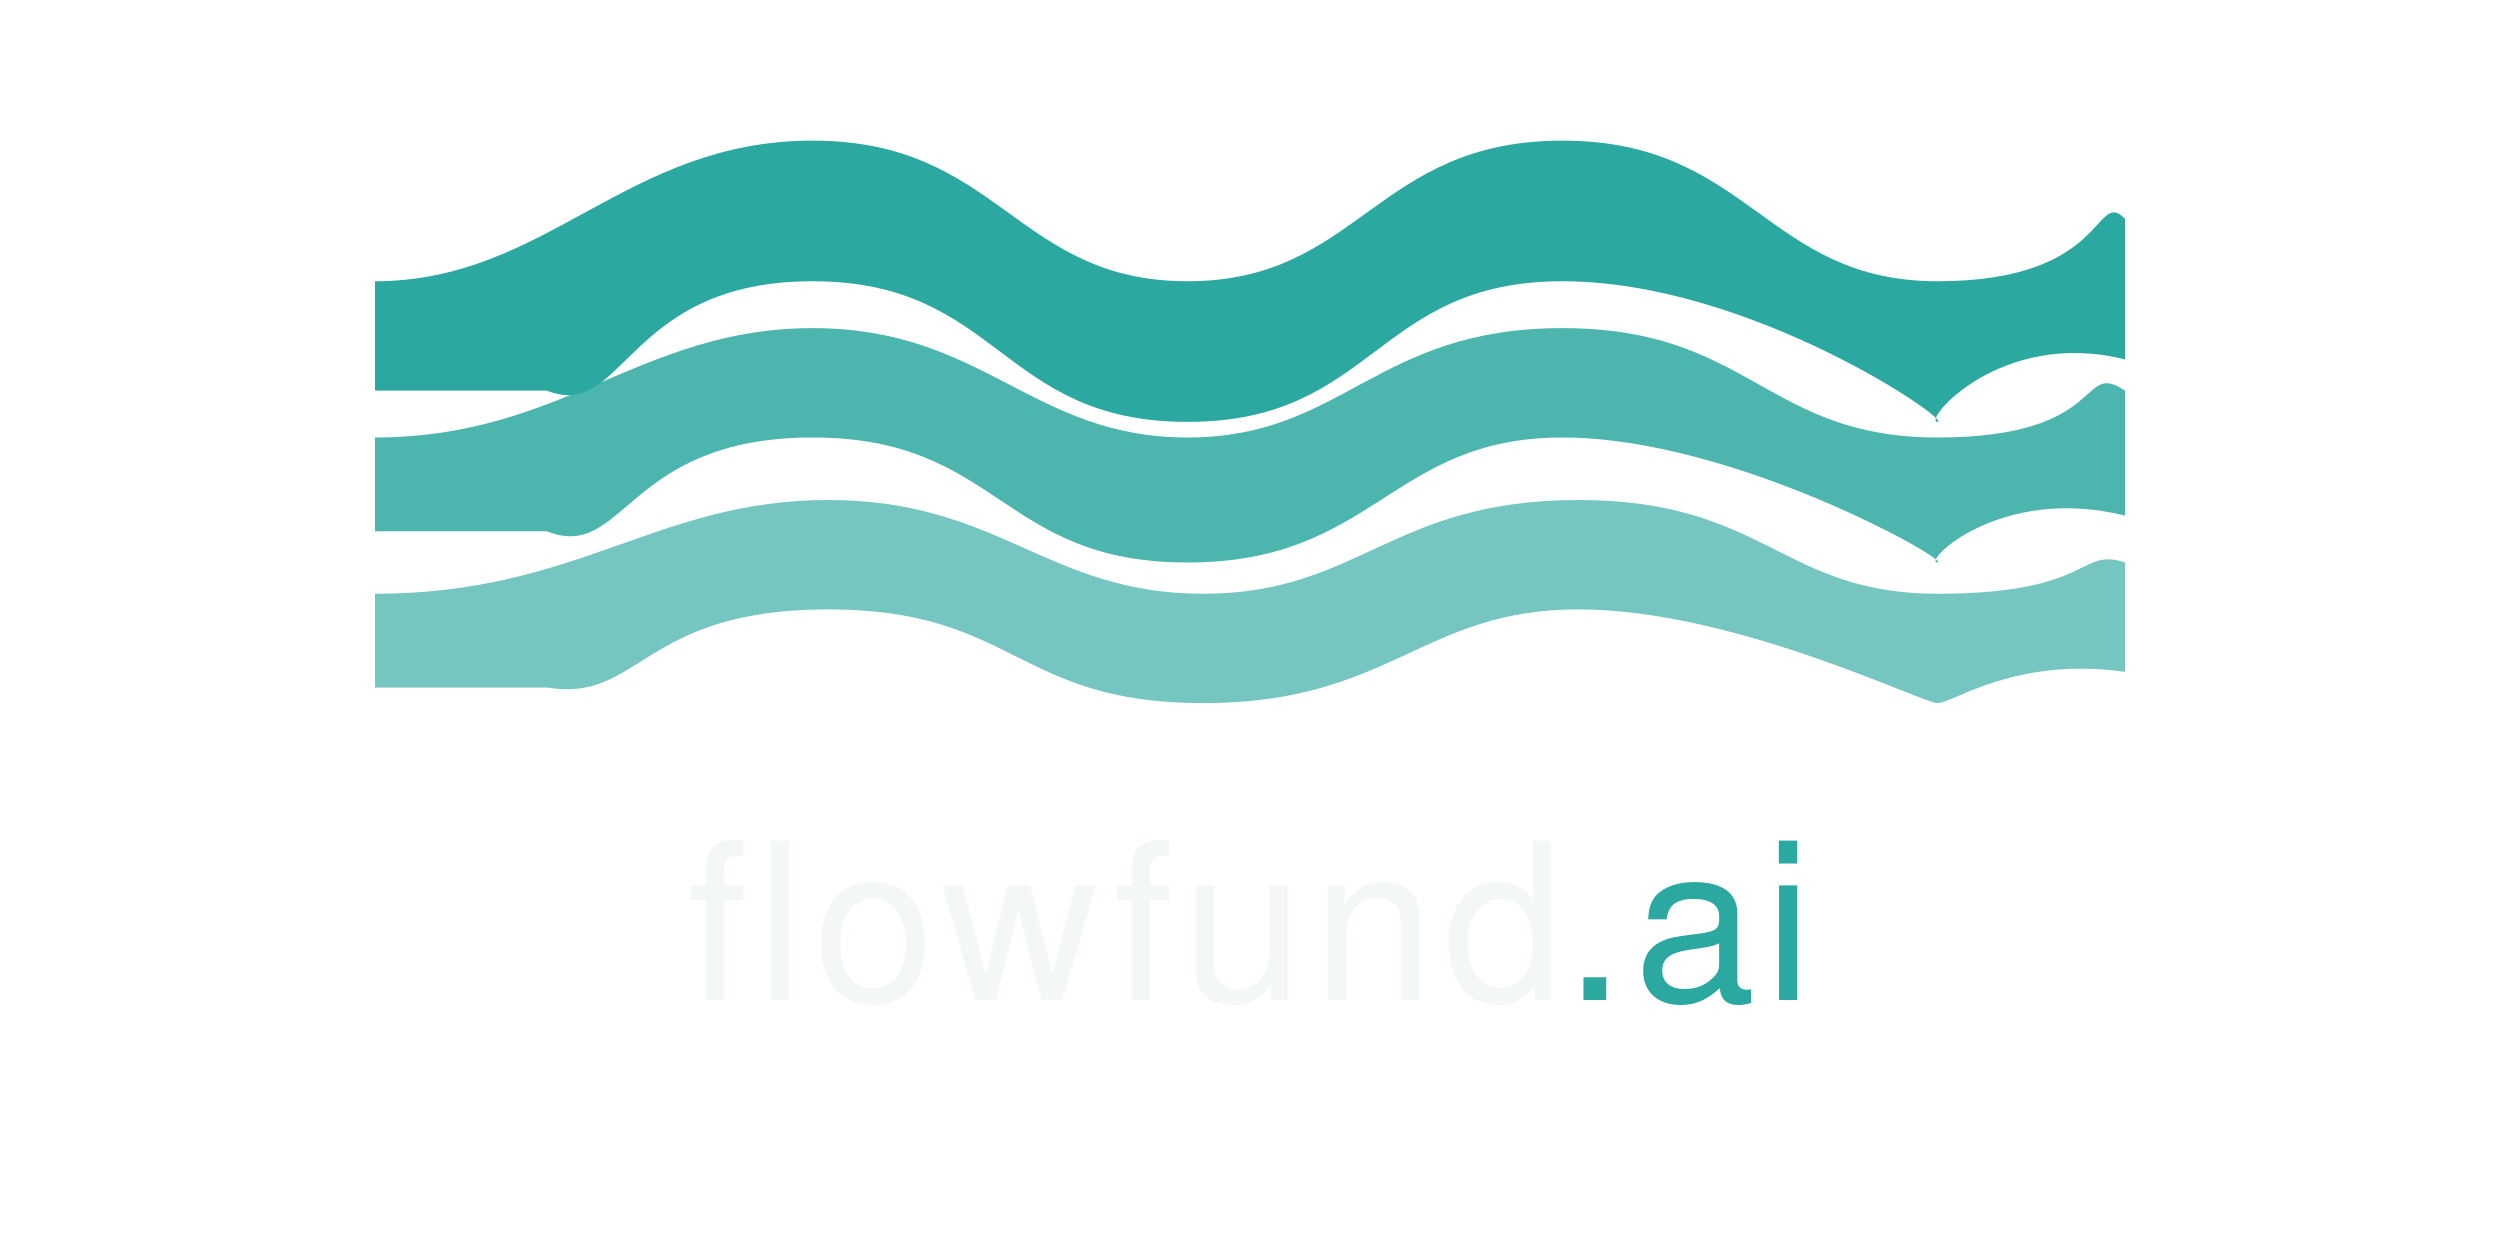
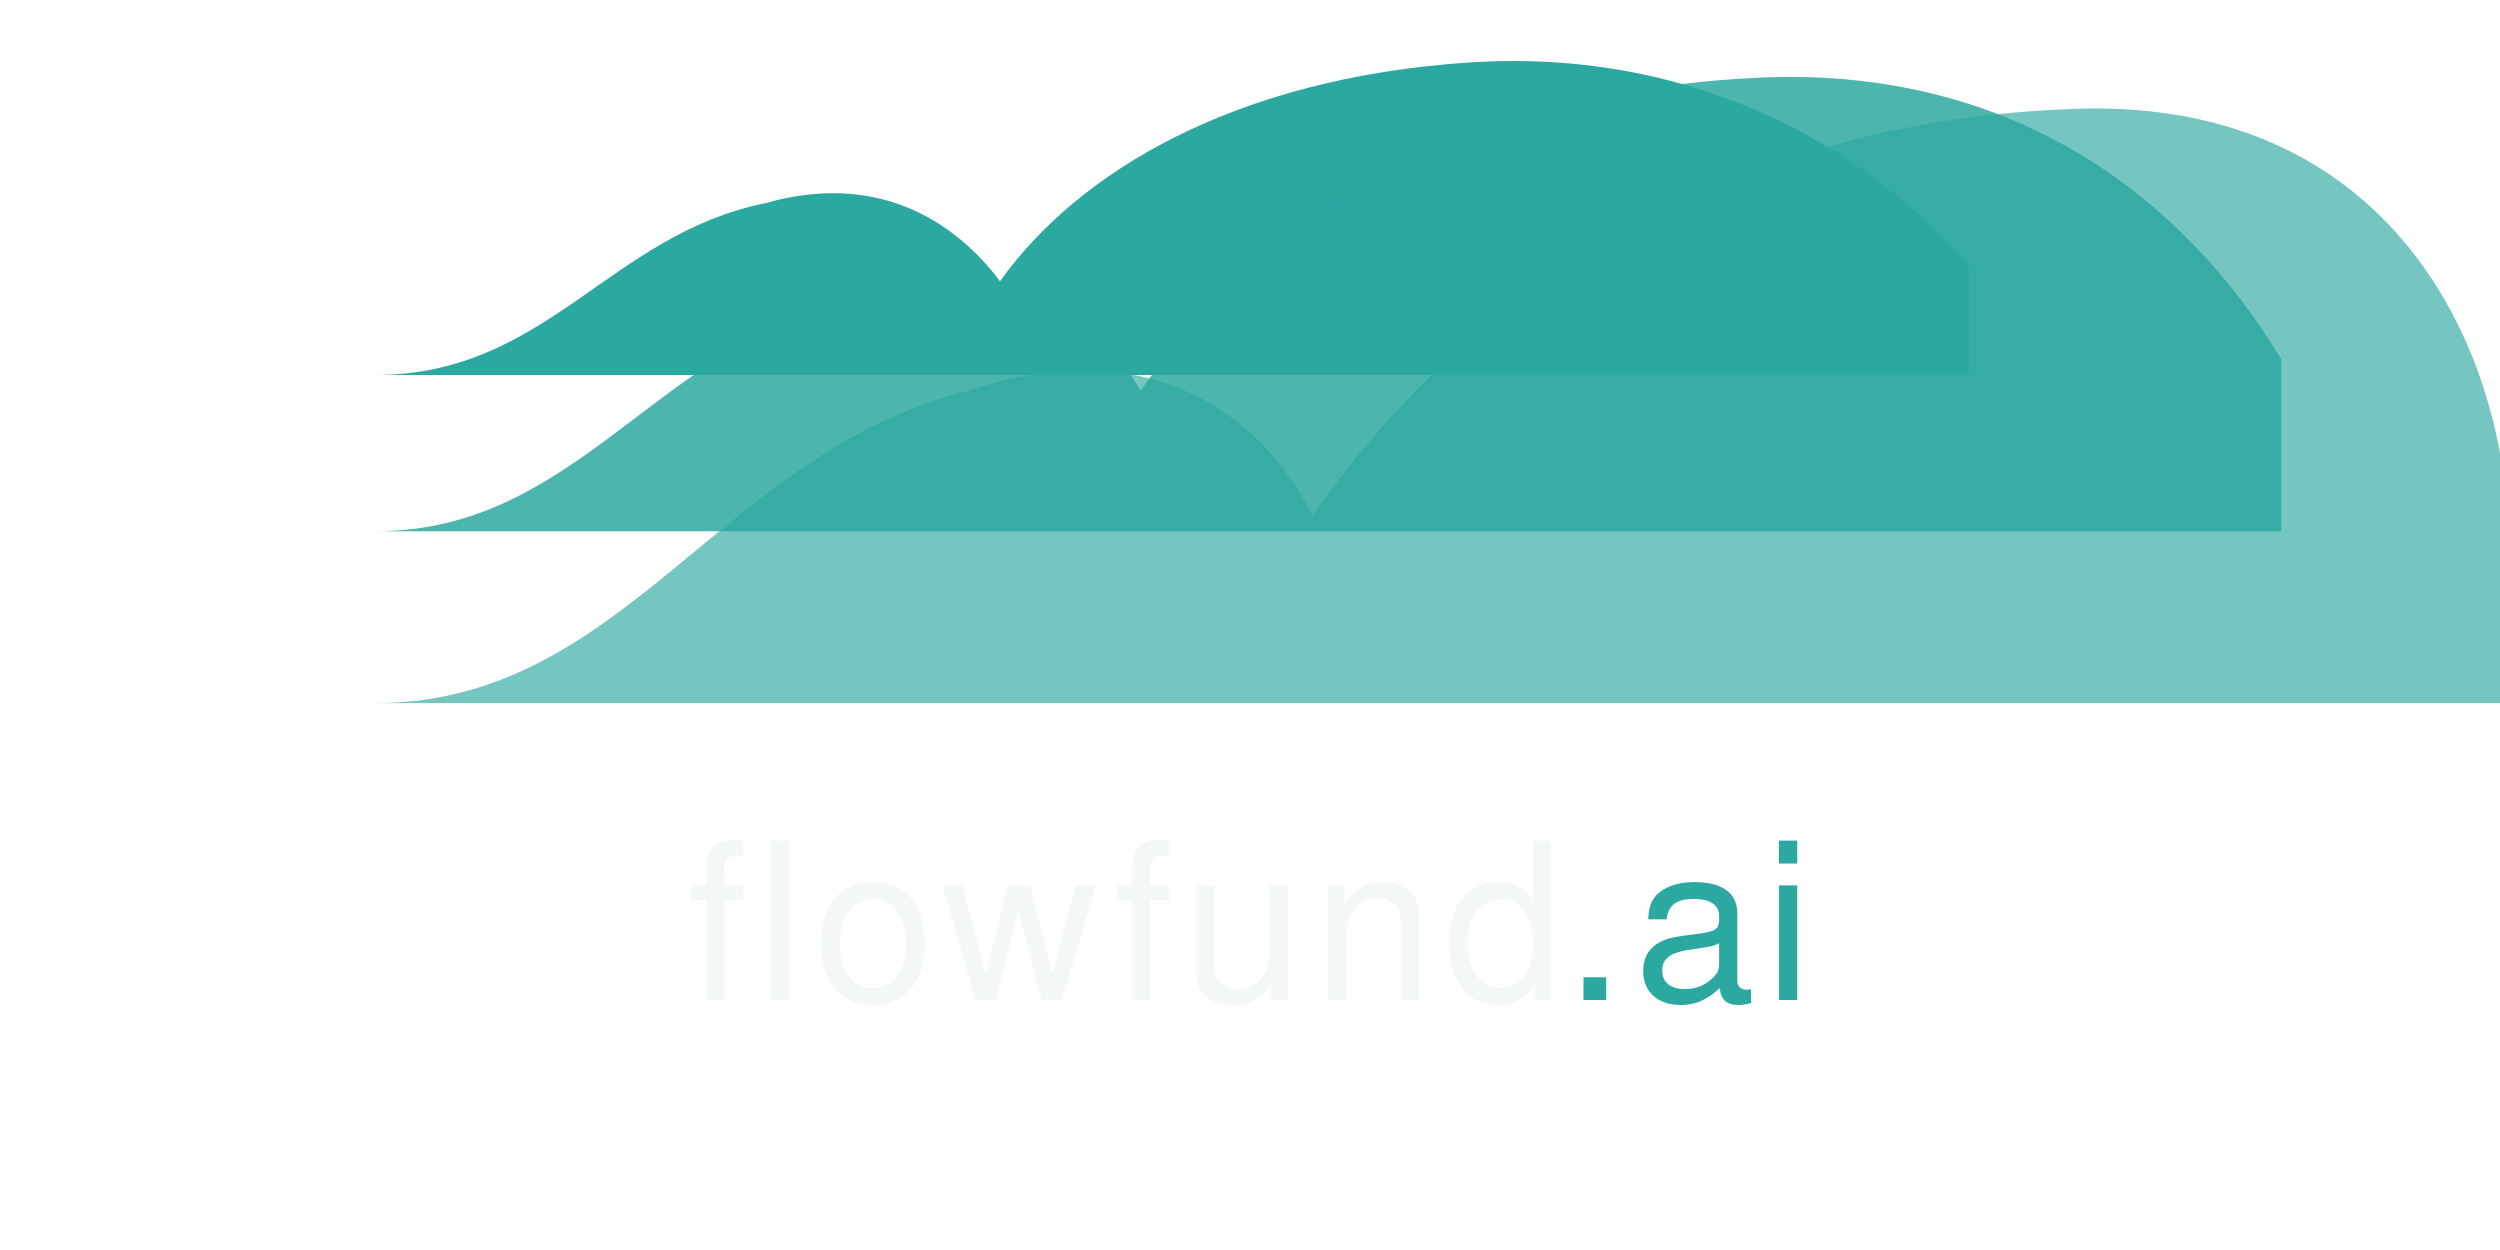
<svg xmlns="http://www.w3.org/2000/svg" viewBox="0 0 320 160" role="img" aria-label="flowfund.ai">
-   <path fill="#2BA8A0" d="M48 36     C70 36 80 18 104 18 S130 36 152 36 S176 18 200 18 S226 36 248 36 S268 24 272 28     L272 46 C256 42 246 54 248 54 S224 36 200 36 S176 54 152 54 S128 36 104 36 S80 54 70 50 L48 50 Z" />
-   <path fill="#2BA8A0" opacity="0.85" d="M48 56     C72 56 82 42 104 42 S132 56 152 56 S176 42 200 42 S226 56 248 56 S266 46 272 50     L272 66 C256 62 246 72 248 72 S222 56 200 56 S176 72 152 72 S128 56 104 56 S80 72 70 68 L48 68 Z" />
-   <path fill="#2BA8A0" opacity="0.65" d="M48 76     C74 76 84 64 106 64 S134 76 154 76 S178 64 202 64 S228 76 248 76 S266 70 272 72     L272 86 C258 84 250 90 248 90 S222 78 202 78 S178 90 154 90 S130 78 106 78 S82 90 70 88 L48 88 Z" />
+   <path fill="#2BA8A0" d="M48 48        C70 48 78 30 98 26 C112 22 122 28 128 36        C138 22 158 10 188 8 C218 6 240 20 252 34        L252 48 L48 48 Z" />
+   <path fill="#2BA8A0" opacity="0.85" d="M48 68        C74 68 84 44 110 38 C128 32 140 40 146 50        C160 30 186 12 224 10 C258 8 280 26 292 46        L292 68 L48 68 Z" />
+   <path fill="#2BA8A0" opacity="0.65" d="M48 90        C80 90 92 58 124 50 C148 42 162 54 168 66        C186 40 218 16 264 14 C300 12 316 36 320 58        L320 90 L48 90 Z" />
  <text x="160" y="128" text-anchor="middle" fill="#F4F7F8" font-family="'Outfit', 'Helvetica Neue', Helvetica, Arial, sans-serif" font-size="28" font-weight="500" letter-spacing="0.04em">flowfund<tspan fill="#2BA8A0" font-weight="400">.ai</tspan>
  </text>
</svg>
